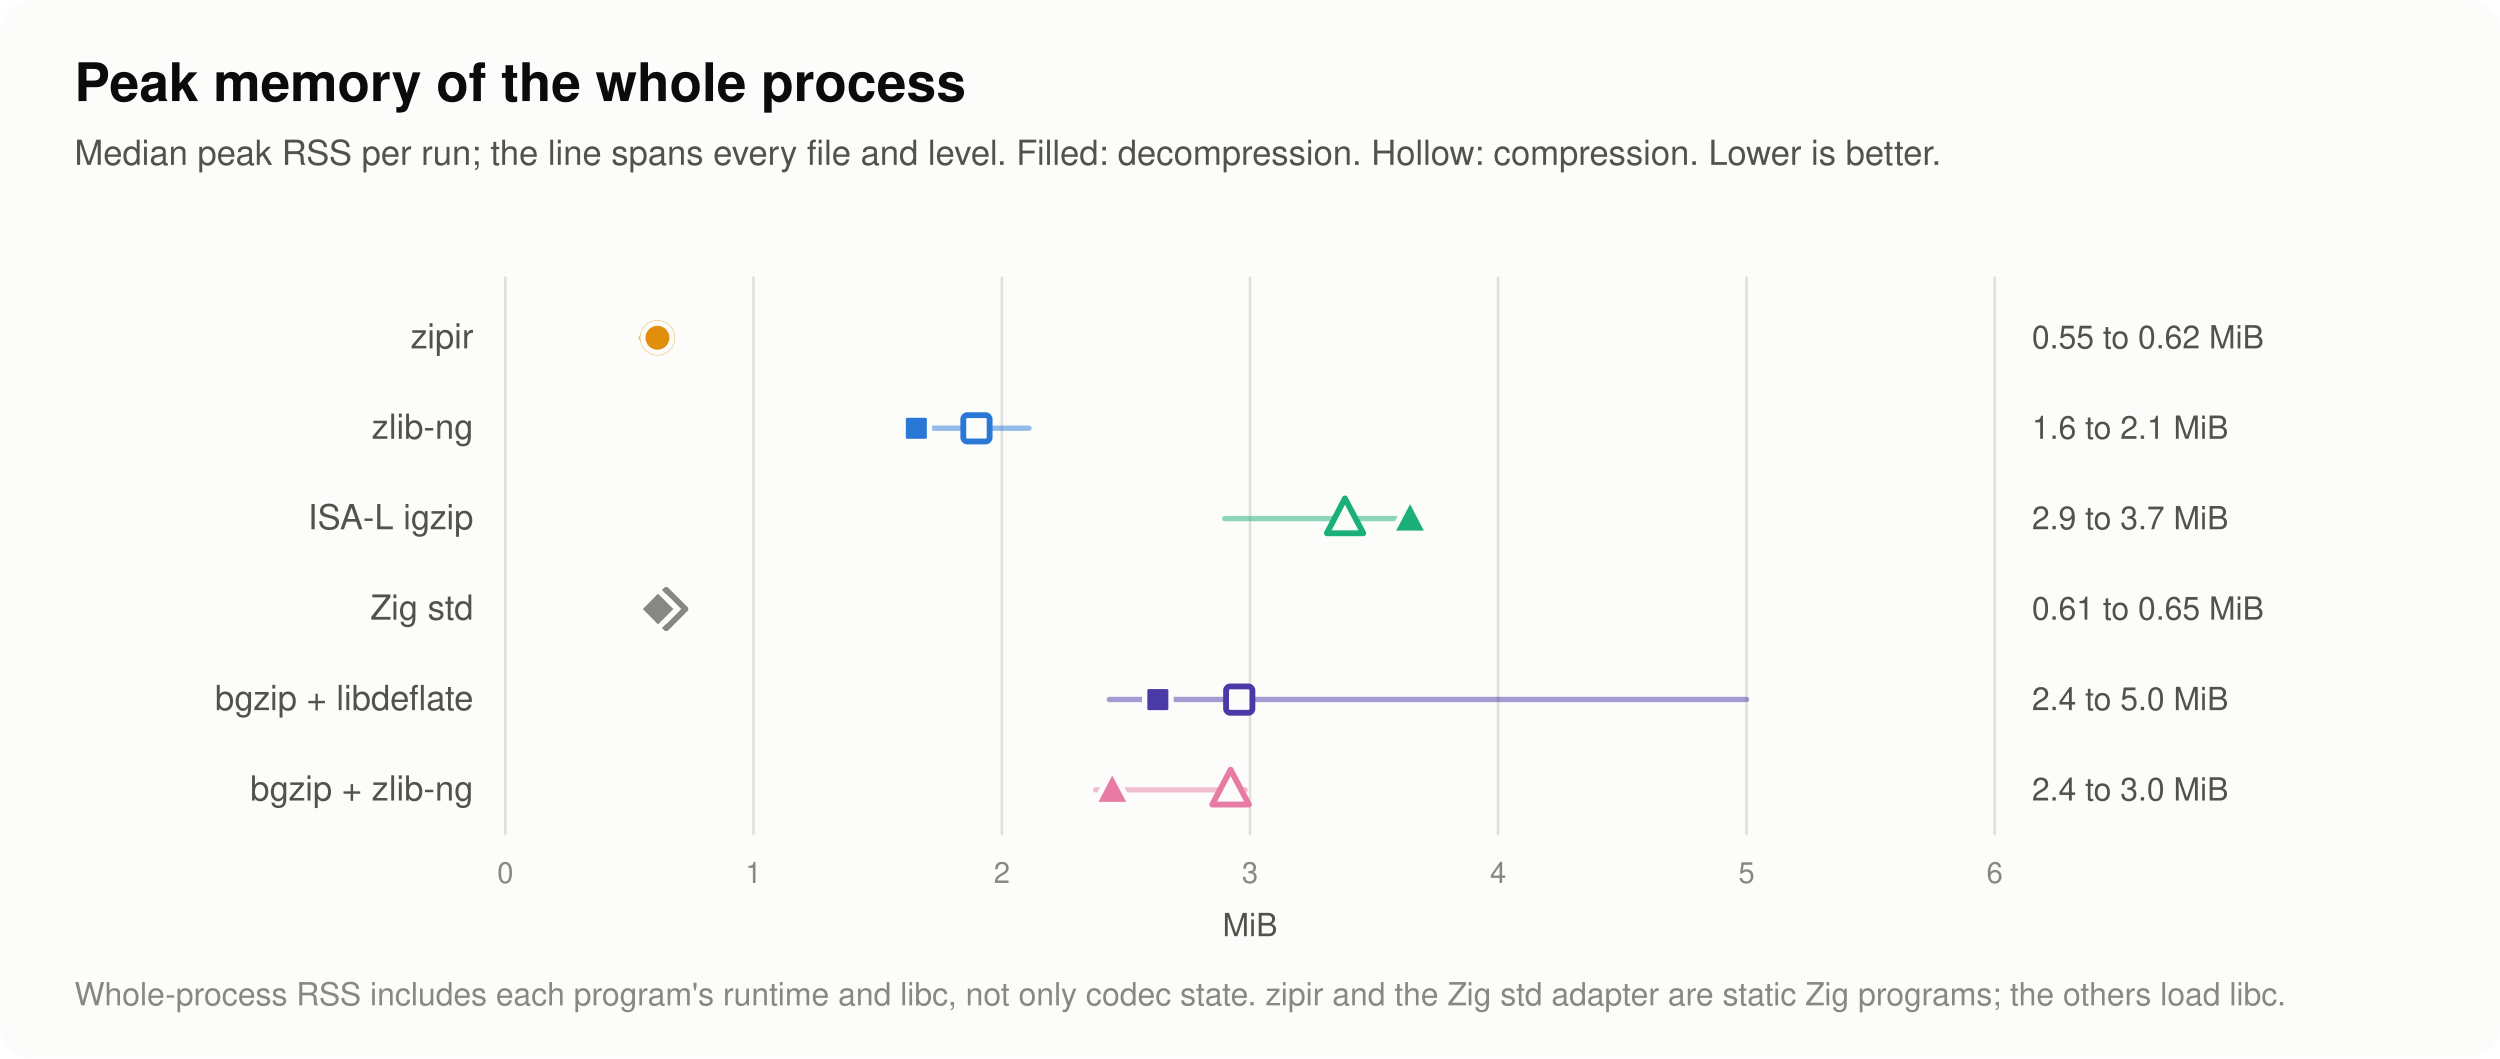
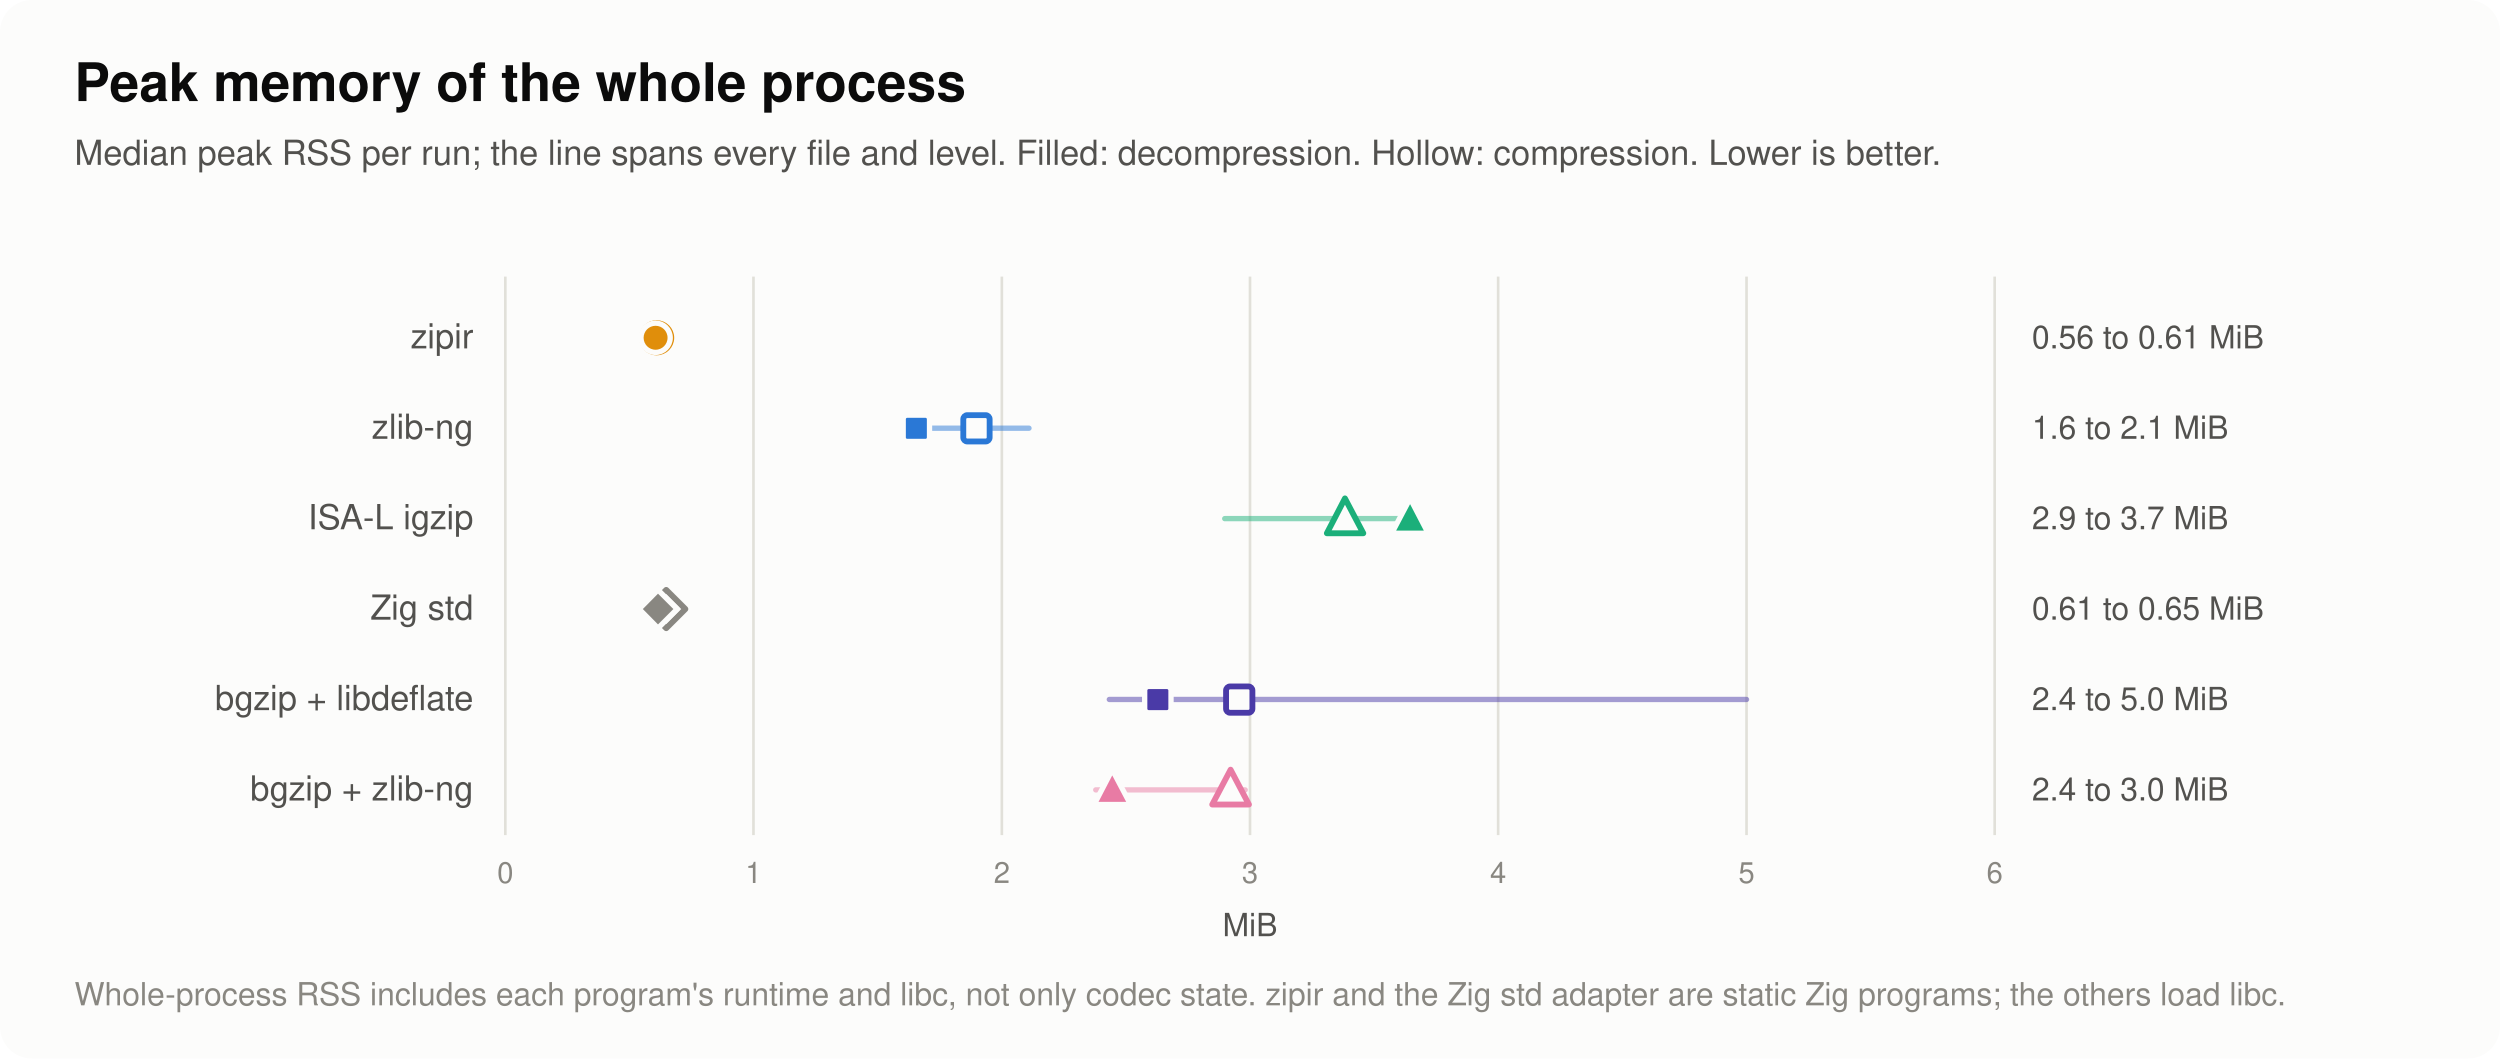
<svg xmlns="http://www.w3.org/2000/svg" viewBox="0 0 940 398" width="940" height="398" role="img" font-family="system-ui, -apple-system, &quot;Segoe UI&quot;, Helvetica, Arial, sans-serif">
  <rect width="940" height="398" rx="12" fill="#fcfcfb" />
  <text x="28.0" y="38.0" font-size="20" fill="#0b0b0b" text-anchor="start" font-weight="650">Peak memory of the whole process</text>
  <text x="28.0" y="62.0" font-size="13" fill="#52514e" text-anchor="start" font-weight="400">Median peak RSS per run; the line spans every file and level. Filled: decompression. Hollow: compression. Lower is better.</text>
  <line x1="190.0" y1="104.0" x2="190.0" y2="314.0" stroke="#e1e0d9" stroke-width="1" />
  <text x="190.0" y="332.0" font-size="11" fill="#898781" text-anchor="middle" font-weight="400">0</text>
  <line x1="283.3" y1="104.0" x2="283.3" y2="314.0" stroke="#e1e0d9" stroke-width="1" />
  <text x="283.3" y="332.0" font-size="11" fill="#898781" text-anchor="middle" font-weight="400">1</text>
  <line x1="376.7" y1="104.0" x2="376.7" y2="314.0" stroke="#e1e0d9" stroke-width="1" />
  <text x="376.7" y="332.0" font-size="11" fill="#898781" text-anchor="middle" font-weight="400">2</text>
  <line x1="470.0" y1="104.0" x2="470.0" y2="314.0" stroke="#e1e0d9" stroke-width="1" />
  <text x="470.0" y="332.0" font-size="11" fill="#898781" text-anchor="middle" font-weight="400">3</text>
  <line x1="563.3" y1="104.0" x2="563.3" y2="314.0" stroke="#e1e0d9" stroke-width="1" />
  <text x="563.3" y="332.0" font-size="11" fill="#898781" text-anchor="middle" font-weight="400">4</text>
  <line x1="656.7" y1="104.0" x2="656.7" y2="314.0" stroke="#e1e0d9" stroke-width="1" />
  <text x="656.7" y="332.0" font-size="11" fill="#898781" text-anchor="middle" font-weight="400">5</text>
  <line x1="750.0" y1="104.0" x2="750.0" y2="314.0" stroke="#e1e0d9" stroke-width="1" />
  <text x="750.0" y="332.0" font-size="11" fill="#898781" text-anchor="middle" font-weight="400">6</text>
  <text x="470.0" y="352.0" font-size="12" fill="#52514e" text-anchor="middle" font-weight="400">MiB</text>
  <text x="178.0" y="131.0" font-size="13" fill="#52514e" text-anchor="end" font-weight="400">zipir</text>
-   <line x1="241.0" y1="127.0" x2="247.6" y2="127.0" stroke="#e08e0b" stroke-width="2" stroke-linecap="round" opacity="0.5" />
-   <circle cx="247.2" cy="127.0" r="5.5" fill="#fcfcfb" stroke="#e08e0b" stroke-width="2.2" />
-   <circle cx="247.2" cy="127.0" r="5.5" fill="#e08e0b" stroke="#fcfcfb" stroke-width="2" />
-   <text x="764.0" y="131.0" font-size="12" fill="#52514e" text-anchor="start" font-weight="400">0.55 to 0.62 MiB</text>
+   <line x1="242.1" y1="127.0" x2="246.9" y2="127.0" stroke="#e08e0b" stroke-width="2" stroke-linecap="round" opacity="0.5" />
+   <circle cx="246.9" cy="127.0" r="5.5" fill="#fcfcfb" stroke="#e08e0b" stroke-width="2.2" />
+   <circle cx="246.5" cy="127.0" r="5.5" fill="#e08e0b" stroke="#fcfcfb" stroke-width="2" />
+   <text x="764.0" y="131.0" font-size="12" fill="#52514e" text-anchor="start" font-weight="400">0.56 to 0.61 MiB</text>
  <text x="178.0" y="165.0" font-size="13" fill="#52514e" text-anchor="end" font-weight="400">zlib-ng</text>
  <line x1="340.9" y1="161.0" x2="386.9" y2="161.0" stroke="#2a78d6" stroke-width="2" stroke-linecap="round" opacity="0.5" />
  <rect x="362.2" y="156.1" width="9.9" height="9.9" rx="1.5" fill="#fcfcfb" stroke="#2a78d6" stroke-width="2.2" />
  <rect x="339.6" y="156.1" width="9.9" height="9.9" rx="1.5" fill="#2a78d6" stroke="#fcfcfb" stroke-width="2" />
  <text x="764.0" y="165.0" font-size="12" fill="#52514e" text-anchor="start" font-weight="400">1.6 to 2.1 MiB</text>
  <text x="178.0" y="199.0" font-size="13" fill="#52514e" text-anchor="end" font-weight="400">ISA-L igzip</text>
  <line x1="460.5" y1="195.0" x2="530.9" y2="195.0" stroke="#1baf7a" stroke-width="2" stroke-linecap="round" opacity="0.5" />
  <path d="M505.7,187.4 L512.6,200.5 L498.9,200.5 Z" fill="#fcfcfb" stroke="#1baf7a" stroke-width="2.2" stroke-linejoin="round" />
  <path d="M530.2,187.4 L537.0,200.5 L523.3,200.5 Z" fill="#1baf7a" stroke="#fcfcfb" stroke-width="2" stroke-linejoin="round" />
  <text x="764.0" y="199.0" font-size="12" fill="#52514e" text-anchor="start" font-weight="400">2.9 to 3.7 MiB</text>
  <text x="178.0" y="233.0" font-size="13" fill="#52514e" text-anchor="end" font-weight="400">Zig std</text>
  <line x1="247.2" y1="229.0" x2="250.5" y2="229.0" stroke="#898781" stroke-width="2" stroke-linecap="round" opacity="0.5" />
  <path d="M250.5,221.8 L257.7,229.0 L250.5,236.2 L243.4,229.0 Z" fill="#fcfcfb" stroke="#898781" stroke-width="2.2" stroke-linejoin="round" />
  <path d="M247.4,221.8 L254.6,229.0 L247.4,236.2 L240.3,229.0 Z" fill="#898781" stroke="#fcfcfb" stroke-width="2" stroke-linejoin="round" />
  <text x="764.0" y="233.0" font-size="12" fill="#52514e" text-anchor="start" font-weight="400">0.61 to 0.65 MiB</text>
  <text x="178.0" y="267.0" font-size="13" fill="#52514e" text-anchor="end" font-weight="400">bgzip + libdeflate</text>
  <line x1="417.1" y1="263.0" x2="656.7" y2="263.0" stroke="#4a3aa7" stroke-width="2" stroke-linecap="round" opacity="0.5" />
  <rect x="461.0" y="258.1" width="9.9" height="9.9" rx="1.5" fill="#fcfcfb" stroke="#4a3aa7" stroke-width="2.2" />
  <rect x="430.4" y="258.1" width="9.9" height="9.9" rx="1.5" fill="#4a3aa7" stroke="#fcfcfb" stroke-width="2" />
  <text x="764.0" y="267.0" font-size="12" fill="#52514e" text-anchor="start" font-weight="400">2.4 to 5.0 MiB</text>
  <text x="178.0" y="301.0" font-size="13" fill="#52514e" text-anchor="end" font-weight="400">bgzip + zlib-ng</text>
  <line x1="412.0" y1="297.0" x2="468.2" y2="297.0" stroke="#e87ba4" stroke-width="2" stroke-linecap="round" opacity="0.5" />
  <path d="M462.7,289.4 L469.6,302.5 L455.8,302.5 Z" fill="#fcfcfb" stroke="#e87ba4" stroke-width="2.2" stroke-linejoin="round" />
  <path d="M418.2,289.4 L425.1,302.5 L411.4,302.5 Z" fill="#e87ba4" stroke="#fcfcfb" stroke-width="2" stroke-linejoin="round" />
  <text x="764.0" y="301.0" font-size="12" fill="#52514e" text-anchor="start" font-weight="400">2.4 to 3.0 MiB</text>
  <text x="28.0" y="378.0" font-size="12" fill="#898781" text-anchor="start" font-weight="400">Whole-process RSS includes each program's runtime and libc, not only codec state. zipir and the Zig std adapter are static Zig programs; the others load libc.</text>
</svg>
